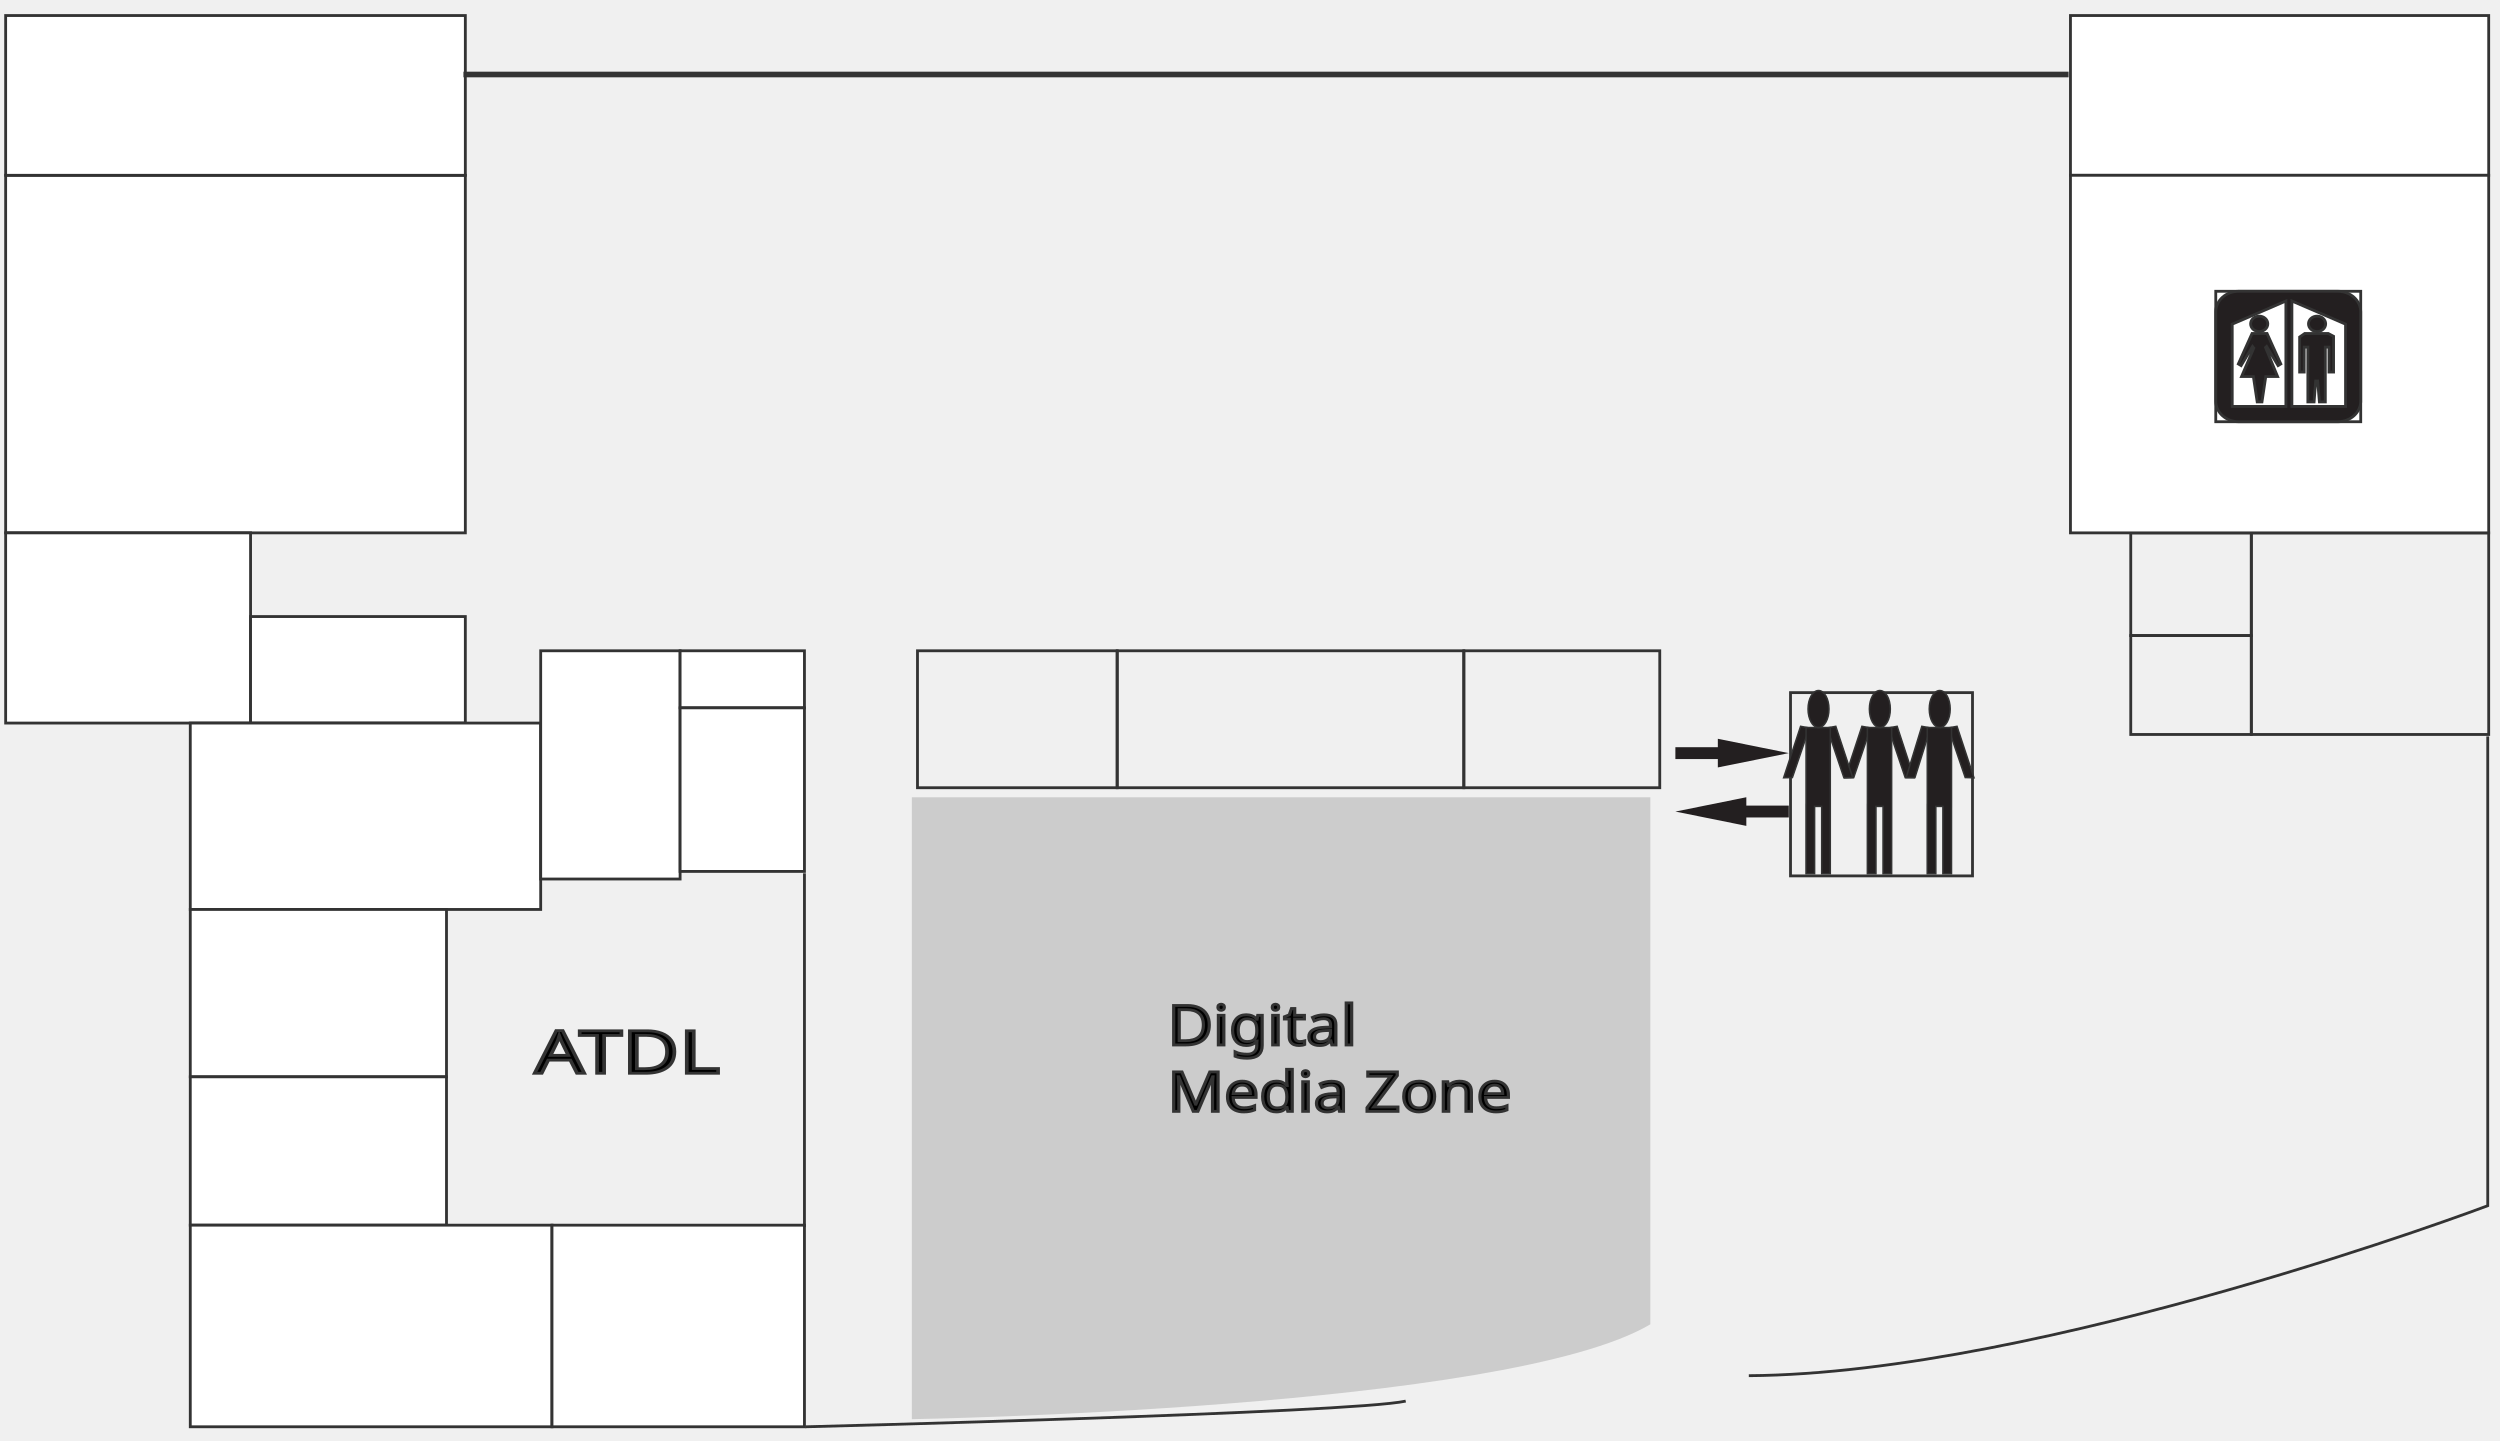
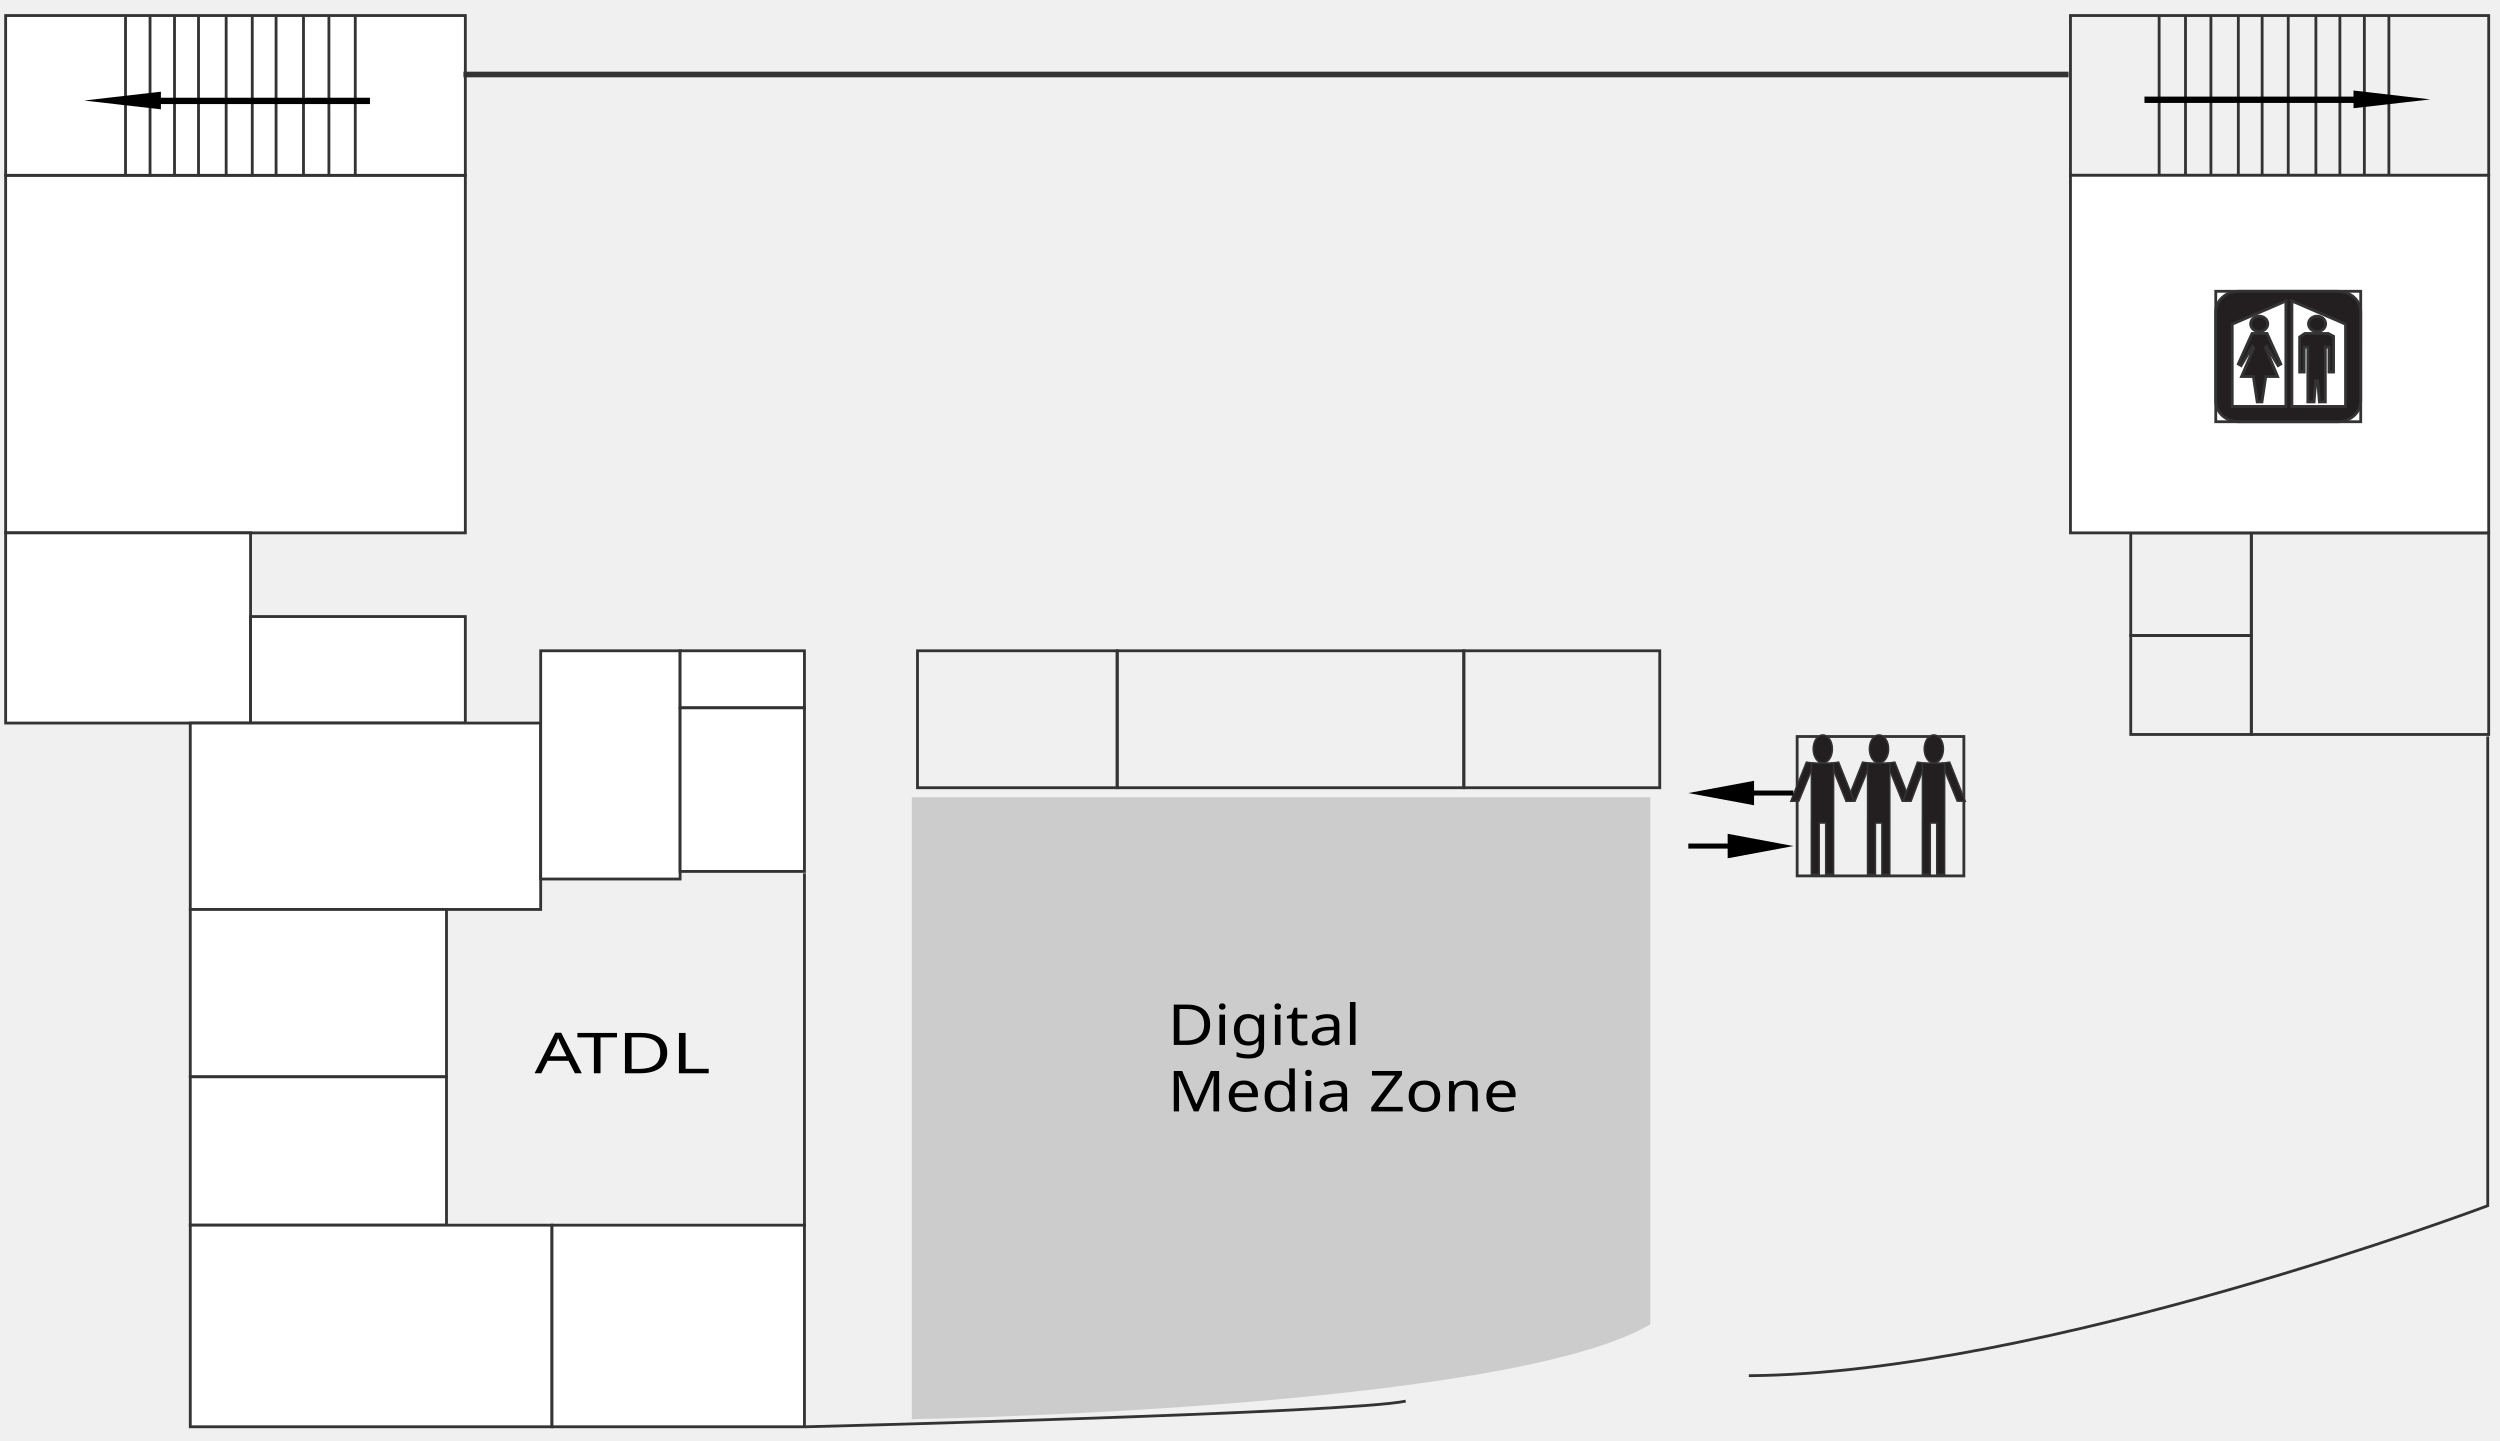
- <svg xmlns="http://www.w3.org/2000/svg" version="1.1" id="Layer_1" x="0px" y="0px" width="885px" height="510px" viewBox="0 0 885 510" enable-background="new 0 0 885 510" xml:space="preserve">
+ <svg xmlns="http://www.w3.org/2000/svg" version="1.1" id="PostFloor2" x="0px" y="0px" width="885px" height="510px" viewBox="0 0 885 510" enable-background="new 0 0 885 510" xml:space="preserve">
  <g id="active">
    <rect x="2" y="62.056" fill="#FFFFFF" stroke="#333333" stroke-miterlimit="10" width="162.729" height="126.579" />
    <rect x="2" y="188.635" fill="#FFFFFF" stroke="#333333" stroke-miterlimit="10" width="86.699" height="67.329" />
    <rect x="88.699" y="218.259" fill="#FFFFFF" stroke="#333333" stroke-miterlimit="10" width="76.029" height="37.705" />
    <rect x="67.358" y="255.964" fill="#FFFFFF" stroke="#333333" stroke-miterlimit="10" width="124.047" height="65.982" />
    <rect x="67.358" y="321.946" fill="#FFFFFF" stroke="#333333" stroke-miterlimit="10" width="90.701" height="59.248" />
    <rect x="67.358" y="381.194" fill="#FFFFFF" stroke="#333333" stroke-miterlimit="10" width="90.701" height="52.517" />
    <rect x="67.358" y="433.711" fill="#FFFFFF" stroke="#333333" stroke-miterlimit="10" width="128.049" height="71.37" />
    <rect x="195.407" y="433.711" fill="#FFFFFF" stroke="#333333" stroke-miterlimit="10" width="89.367" height="71.37" />
    <rect x="191.405" y="230.377" fill="#FFFFFF" stroke="#333333" stroke-miterlimit="10" width="49.352" height="80.796" />
    <rect x="240.756" y="230.377" fill="#FFFFFF" stroke="#333333" stroke-miterlimit="10" width="44.018" height="20.2" />
    <rect x="240.756" y="250.577" fill="#FFFFFF" stroke="#333333" stroke-miterlimit="10" width="44.018" height="57.904" />
    <line fill="none" stroke="#333333" stroke-miterlimit="10" x1="284.774" y1="309.152" x2="284.774" y2="434.384" />
    <rect x="324.789" y="230.377" fill="none" stroke="#333333" stroke-miterlimit="10" width="70.693" height="48.479" />
    <rect x="395.482" y="230.377" fill="none" stroke="#333333" stroke-miterlimit="10" width="122.714" height="48.479" />
-     <rect x="518.196" y="230.377" fill="none" stroke="#333333" stroke-miterlimit="10" width="69.358" height="48.479" />
+     <rect x="518.196" y="230.377" fill="none" stroke="#333333" stroke-miterlimit="10" width="69.356" height="48.479" />
    <rect x="796.967" y="188.635" fill="none" stroke="#333333" stroke-miterlimit="10" width="84.033" height="71.368" />
    <rect x="754.285" y="188.635" fill="none" stroke="#333333" stroke-miterlimit="10" width="42.682" height="36.357" />
    <rect x="754.285" y="224.992" fill="none" stroke="#333333" stroke-miterlimit="10" width="42.682" height="35.011" />
+     <path id="digitMediaZone" fill="#CCCCCC" d="M322.789,282.223v220.165c0,0,210.747-3.496,261.431-33.582V282.223H322.789z" />
  </g>
  <g id="outfit">
+     <text transform="matrix(1.3091 0 0 1 189.2402 379.9434)" font-family="'MyriadPro-Regular'" font-size="20">ATDL</text>
    <rect id="stair_4_" x="2" y="5.5" fill="#FFFFFF" stroke="#333333" stroke-miterlimit="10" width="162.729" height="56.556" />
-     <rect id="stair_1_" x="732.943" y="5.5" fill="#FFFFFF" stroke="#333333" stroke-miterlimit="10" width="148.057" height="56.556" />
+     <rect id="stair_1_" x="732.943" y="5.5" fill="none" stroke="#333333" stroke-miterlimit="10" width="148.057" height="56.556" />
    <rect id="toilet_2_" x="732.943" y="62.056" fill="#FFFFFF" stroke="#333333" stroke-miterlimit="10" width="148.057" height="126.579" />
    <line fill="none" stroke="#333333" stroke-width="2" stroke-miterlimit="10" x1="164.062" y1="26.371" x2="732.278" y2="26.371" />
    <path fill="none" stroke="#333333" stroke-miterlimit="10" d="M637.134,505.081" />
    <path fill="none" stroke="#333333" stroke-miterlimit="10" d="M880.659,260.677v166.146c0,0-157.668,59.472-261.58,60.17" />
    <path fill="none" stroke="#333333" stroke-miterlimit="10" d="M510.505,505.5" />
-     <path fill="none" stroke="#333333" stroke-miterlimit="10" d="M285.075,505.088c0,0,193.656-4.899,212.55-9.097" />
-     <path fill="#CCCCCC" d="M322.789,282.222v220.166c0,0,210.747-3.496,261.431-33.582V282.222H322.789z" />
+     <path fill="none" stroke="#333333" stroke-miterlimit="10" d="M285.075,505.088c0,0,193.656-4.897,212.55-9.097" />
+     <text transform="matrix(1.1252 0 0 1 413.3359 393.4258)" font-family="'MyriadPro-Regular'" font-size="20">Media Zone</text>
+     <text transform="matrix(1.1252 0 0 1 413.3359 369.916)" font-family="'MyriadPro-Regular'" font-size="20">Digital</text>
    <g id="Restrooms">
      <g>
        <rect x="784.378" y="103.114" fill="none" stroke="#333333" width="51.317" height="46.179" />
        <g>
-           <path fill="#231F20" stroke="#333333" d="M835.695,142.008c0,4.017-3.628,7.285-8.092,7.285H792.47      c-4.466,0-8.092-3.268-8.092-7.285v-31.621c0-4.017,3.626-7.273,8.092-7.273h35.134c4.464,0,8.092,3.256,8.092,7.273V142.008z" />
+           <path fill="#231F20" stroke="#333333" d="M835.695,142.008c0,4.017-3.628,7.285-8.092,7.285H792.47      c-4.466,0-8.092-3.268-8.092-7.285v-31.621c0-4.017,3.626-7.273,8.092-7.273h35.134c4.466,0,8.094,3.256,8.094,7.273      L835.695,142.008L835.695,142.008z" />
          <g>
            <polygon fill="#FFFFFF" stroke="#333333" points="809.201,106.562 809.201,143.873 790.207,143.873 790.207,114.751      " />
            <polygon fill="#FFFFFF" stroke="#333333" points="811.332,106.562 811.332,143.873 830.321,143.873 830.321,114.751      " />
            <g>
              <g>
                <polygon fill="#231F20" stroke="#333333" points="797.219,118.056 802.538,118.056 807.408,128.836 806.44,129.425          802.377,122.652 802.005,122.999 806.269,133.299 802.083,133.299 800.737,142.274 799.044,142.274 797.695,133.299          793.511,133.299 797.839,123.208 797.399,122.652 793.35,129.425 792.368,128.836        " />
                <path fill="#231F20" stroke="#333333" d="M802.799,114.641c0,1.511-1.369,2.738-3.043,2.738         c-1.677,0-3.034-1.227-3.034-2.738c0-1.5,1.357-2.731,3.034-2.731C801.431,111.91,802.799,113.142,802.799,114.641z" />
                <path fill="#231F20" stroke="#333333" d="M823.285,114.641c0,1.511-1.363,2.738-3.037,2.738         c-1.684,0-3.046-1.227-3.046-2.738c0-1.5,1.362-2.731,3.046-2.731C821.922,111.91,823.285,113.142,823.285,114.641z" />
              </g>
-               <polygon fill="#231F20" stroke="#333333" points="815.873,118.056 824.208,118.056 826.083,119.05 826.083,131.705         824.465,131.705 824.465,122.887 823.162,122.887 823.162,142.274 821.069,142.274 820.447,134.875 819.75,134.875         819.188,142.274 816.98,142.274 816.98,122.887 815.687,122.887 815.674,131.705 814.073,131.705 814.073,119.306       " />
+               <polygon fill="#231F20" stroke="#333333" points="815.873,118.056 824.208,118.056 826.083,119.05 826.083,131.705         824.465,131.705 824.465,122.887 823.162,122.887 823.162,142.274 821.069,142.274 820.447,134.875 819.75,134.875         819.188,142.274 816.98,142.274 816.98,122.887 815.688,122.887 815.674,131.705 814.073,131.705 814.073,119.306       " />
            </g>
          </g>
        </g>
      </g>
      <g id="Arrow_30_1_">
-         <rect x="586.787" y="257.972" fill="none" width="48.849" height="13.528" />
-         <g>
-           <polygon fill="#231F20" points="608.114,268.701 608.113,271.674 633.232,266.602 608.114,261.528 608.114,264.501       593.084,264.501 593.084,268.701     " />
-         </g>
-         <g>
-           <polygon fill="#231F20" points="633.232,289.394 633.232,285.193 618.2,285.193 618.2,282.222 593.084,287.294 618.201,292.367       618.2,289.394     " />
-         </g>
-         <rect x="633.842" y="245.191" fill="none" stroke="#333333" width="64.423" height="64.875" />
-       </g>
-       <g id="Arrow_30">
-         <rect x="586.789" y="276.661" fill="none" width="48.848" height="13.529" />
+         <polygon fill="none" points="586.787,257.973 637.834,270.443 637.834,280.732 586.787,271.5    " />
+         <rect x="636.19" y="260.723" fill="none" stroke="#333333" width="59.017" height="49.345" />
      </g>
    </g>
    <g id="Children">
      <g>
        <g>
          <g>
-             <polygon fill="#231F20" stroke="#333333" stroke-width="0.542" points="659.127,257.116 653.117,275.334 656.218,275.253        662.21,257.68      " />
-             <polygon fill="#231F20" stroke="#333333" stroke-width="0.542" points="671.589,257.116 677.548,275.319 674.45,275.293        668.505,257.68      " />
-             <polygon fill="#231F20" stroke="#333333" stroke-width="0.542" points="661.059,284.757 661.059,257.553 669.64,257.553        669.64,285.647 669.638,285.647 669.638,309.298 666.596,309.298 666.596,285.467 664.085,285.467 664.085,309.298        661.044,309.298 661.044,284.757      " />
+             <polygon fill="#231F20" stroke="#333333" stroke-width="0.542" points="659.354,269.792 653.848,283.648 656.688,283.587        662.178,270.221      " />
+             <polygon fill="#231F20" stroke="#333333" stroke-width="0.542" points="670.77,269.792 676.229,283.639 673.391,283.618        667.945,270.221      " />
+             <polygon fill="#231F20" stroke="#333333" stroke-width="0.542" points="661.123,290.814 661.123,270.124 668.984,270.124        668.984,291.492 668.982,291.492 668.982,309.481 666.195,309.481 666.195,291.355 663.896,291.355 663.896,309.481        661.109,309.481 661.109,290.814      " />
            <g>
-               <ellipse fill="#231F20" stroke="#333333" stroke-width="0.542" cx="665.467" cy="250.994" rx="3.708" ry="6.552" />
+               <ellipse fill="#231F20" stroke="#333333" stroke-width="0.542" cx="665.161" cy="265.136" rx="3.396" ry="4.983" />
            </g>
          </g>
        </g>
        <g>
          <g>
-             <polygon fill="#231F20" stroke="#333333" stroke-width="0.542" points="637.411,257.116 631.401,275.334 634.501,275.253        640.493,257.68      " />
-             <polygon fill="#231F20" stroke="#333333" stroke-width="0.542" points="649.87,257.116 655.866,275.284 652.748,275.346        646.789,257.68      " />
-             <polygon fill="#231F20" stroke="#333333" stroke-width="0.542" points="639.343,284.757 639.343,257.553 647.923,257.553        647.923,285.647 647.922,285.647 647.922,309.298 644.877,309.298 644.877,285.467 642.368,285.467 642.368,309.298        639.328,309.298 639.328,284.757      " />
+             <polygon fill="#231F20" stroke="#333333" stroke-width="0.542" points="639.46,269.792 633.955,283.648 636.794,283.587        642.283,270.221      " />
+             <polygon fill="#231F20" stroke="#333333" stroke-width="0.542" points="650.873,269.792 656.366,283.611 653.511,283.657        648.052,270.221      " />
+             <polygon fill="#231F20" stroke="#333333" stroke-width="0.542" points="641.229,290.814 641.229,270.124 649.089,270.124        649.089,291.492 649.088,291.492 649.088,309.481 646.3,309.481 646.3,291.355 644.001,291.355 644.001,309.481        641.216,309.481 641.216,290.814      " />
            <g>
-               <ellipse fill="#231F20" stroke="#333333" stroke-width="0.542" cx="643.751" cy="250.994" rx="3.706" ry="6.552" />
+               <ellipse fill="#231F20" stroke="#333333" stroke-width="0.542" cx="645.269" cy="265.136" rx="3.396" ry="4.983" />
            </g>
          </g>
        </g>
        <g>
          <g>
-             <polygon fill="#231F20" stroke="#333333" stroke-width="0.542" points="680.323,257.116 674.782,275.242 677.892,275.253        683.405,257.68      " />
-             <polygon fill="#231F20" stroke="#333333" stroke-width="0.542" points="692.782,257.116 698.792,275.334 695.69,275.253        689.699,257.68      " />
-             <polygon fill="#231F20" stroke="#333333" stroke-width="0.542" points="682.255,284.757 682.255,257.553 690.835,257.553        690.835,285.647 690.831,285.647 690.831,309.298 687.788,309.298 687.788,285.467 685.28,285.467 685.28,309.298        682.236,309.298 682.236,284.757      " />
+             <polygon fill="#231F20" stroke="#333333" stroke-width="0.542" points="678.771,269.792 673.695,283.579 676.544,283.587        681.595,270.221      " />
+             <polygon fill="#231F20" stroke="#333333" stroke-width="0.542" points="690.185,269.792 695.69,283.648 692.849,283.587        687.36,270.221      " />
+             <polygon fill="#231F20" stroke="#333333" stroke-width="0.542" points="680.541,290.814 680.541,270.124 688.401,270.124        688.401,291.492 688.396,291.492 688.396,309.481 685.609,309.481 685.609,291.355 683.312,291.355 683.312,309.481        680.523,309.481 680.523,290.814      " />
            <g>
-               <ellipse fill="#231F20" stroke="#333333" stroke-width="0.542" cx="686.661" cy="250.994" rx="3.708" ry="6.552" />
+               <ellipse fill="#231F20" stroke="#333333" stroke-width="0.542" cx="684.577" cy="265.136" rx="3.396" ry="4.983" />
            </g>
          </g>
        </g>
      </g>
    </g>
-     <text transform="matrix(1.3091 0 0 1 189.2407 379.9434)" font-family="'MyriadPro-Regular'" font-size="21.083">ATDL</text>
-     <text transform="matrix(1.3091 0 0 1 189.2407 379.9434)" fill="none" stroke="#333333" font-family="'MyriadPro-Regular'" font-size="21.083">ATDL</text>
-     <text transform="matrix(1.1252 0 0 1 413.3359 369.916)" font-family="'MyriadPro-Regular'" font-size="19.59">Digital</text>
-     <text transform="matrix(1.1252 0 0 1 413.3359 369.916)" fill="none" stroke="#333333" font-family="'MyriadPro-Regular'" font-size="19.59">Digital</text>
-     <text transform="matrix(1.1252 0 0 1 413.3359 393.4258)" font-family="'MyriadPro-Regular'" font-size="19.59">Media Zone</text>
-     <text transform="matrix(1.1252 0 0 1 413.3359 393.4258)" fill="none" stroke="#333333" font-family="'MyriadPro-Regular'" font-size="19.59">Media Zone</text>
+     <polygon points="611.592,300.396 611.592,303.835 634.86,299.504 611.592,295.165 611.592,298.604 597.667,298.604    597.667,300.396  " />
+     <polygon points="620.936,281.63 620.936,285.068 597.667,280.736 620.936,276.398 620.936,279.837 634.86,279.837 634.86,281.63     " />
+     <line fill="none" stroke="#333333" stroke-miterlimit="10" x1="764.333" y1="5.5" x2="764.333" y2="62.056" />
+     <line fill="none" stroke="#333333" stroke-miterlimit="10" x1="773.667" y1="5.5" x2="773.667" y2="62.056" />
+     <line fill="none" stroke="#333333" stroke-miterlimit="10" x1="782.667" y1="5.5" x2="782.667" y2="62.056" />
+     <line fill="none" stroke="#333333" stroke-miterlimit="10" x1="792.368" y1="5.5" x2="792.368" y2="62.056" />
+     <line fill="none" stroke="#333333" stroke-miterlimit="10" x1="800.799" y1="5.5" x2="800.799" y2="62.056" />
+     <line fill="none" stroke="#333333" stroke-miterlimit="10" x1="810.037" y1="5.5" x2="810.037" y2="62.056" />
+     <line fill="none" stroke="#333333" stroke-miterlimit="10" x1="819.826" y1="5.5" x2="819.826" y2="62.056" />
+     <line fill="none" stroke="#333333" stroke-miterlimit="10" x1="828.321" y1="5.5" x2="828.321" y2="62.056" />
+     <line fill="none" stroke="#333333" stroke-miterlimit="10" x1="836.983" y1="5.5" x2="836.983" y2="62.056" />
+     <line fill="none" stroke="#333333" stroke-miterlimit="10" x1="845.667" y1="5.5" x2="845.667" y2="62.056" />
+     <line fill="none" stroke="#333333" stroke-miterlimit="10" x1="125.767" y1="5.899" x2="125.767" y2="62.456" />
+     <line fill="none" stroke="#333333" stroke-miterlimit="10" x1="116.433" y1="5.899" x2="116.433" y2="62.456" />
+     <line fill="none" stroke="#333333" stroke-miterlimit="10" x1="107.433" y1="5.899" x2="107.433" y2="62.456" />
+     <line fill="none" stroke="#333333" stroke-miterlimit="10" x1="97.731" y1="5.899" x2="97.731" y2="62.456" />
+     <line fill="none" stroke="#333333" stroke-miterlimit="10" x1="89.301" y1="5.899" x2="89.301" y2="62.456" />
+     <line fill="none" stroke="#333333" stroke-miterlimit="10" x1="80.062" y1="5.899" x2="80.062" y2="62.456" />
+     <line fill="none" stroke="#333333" stroke-miterlimit="10" x1="70.273" y1="5.899" x2="70.273" y2="62.456" />
+     <line fill="none" stroke="#333333" stroke-miterlimit="10" x1="61.778" y1="5.899" x2="61.778" y2="62.456" />
+     <line fill="none" stroke="#333333" stroke-miterlimit="10" x1="53.116" y1="5.899" x2="53.116" y2="62.456" />
+     <line fill="none" stroke="#333333" stroke-miterlimit="10" x1="44.433" y1="5.899" x2="44.433" y2="62.456" />
+     <g>
+       <polygon points="833.144,32.05 860.333,35.189 833.144,38.305 833.144,36.44 759.137,36.44 759.137,34.188 833.144,34.188   " />
+       <polygon points="56.956,32.449 29.767,35.588 56.956,38.705 56.956,36.839 130.963,36.839 130.963,34.587 56.956,34.587   " />
+     </g>
  </g>
</svg>
